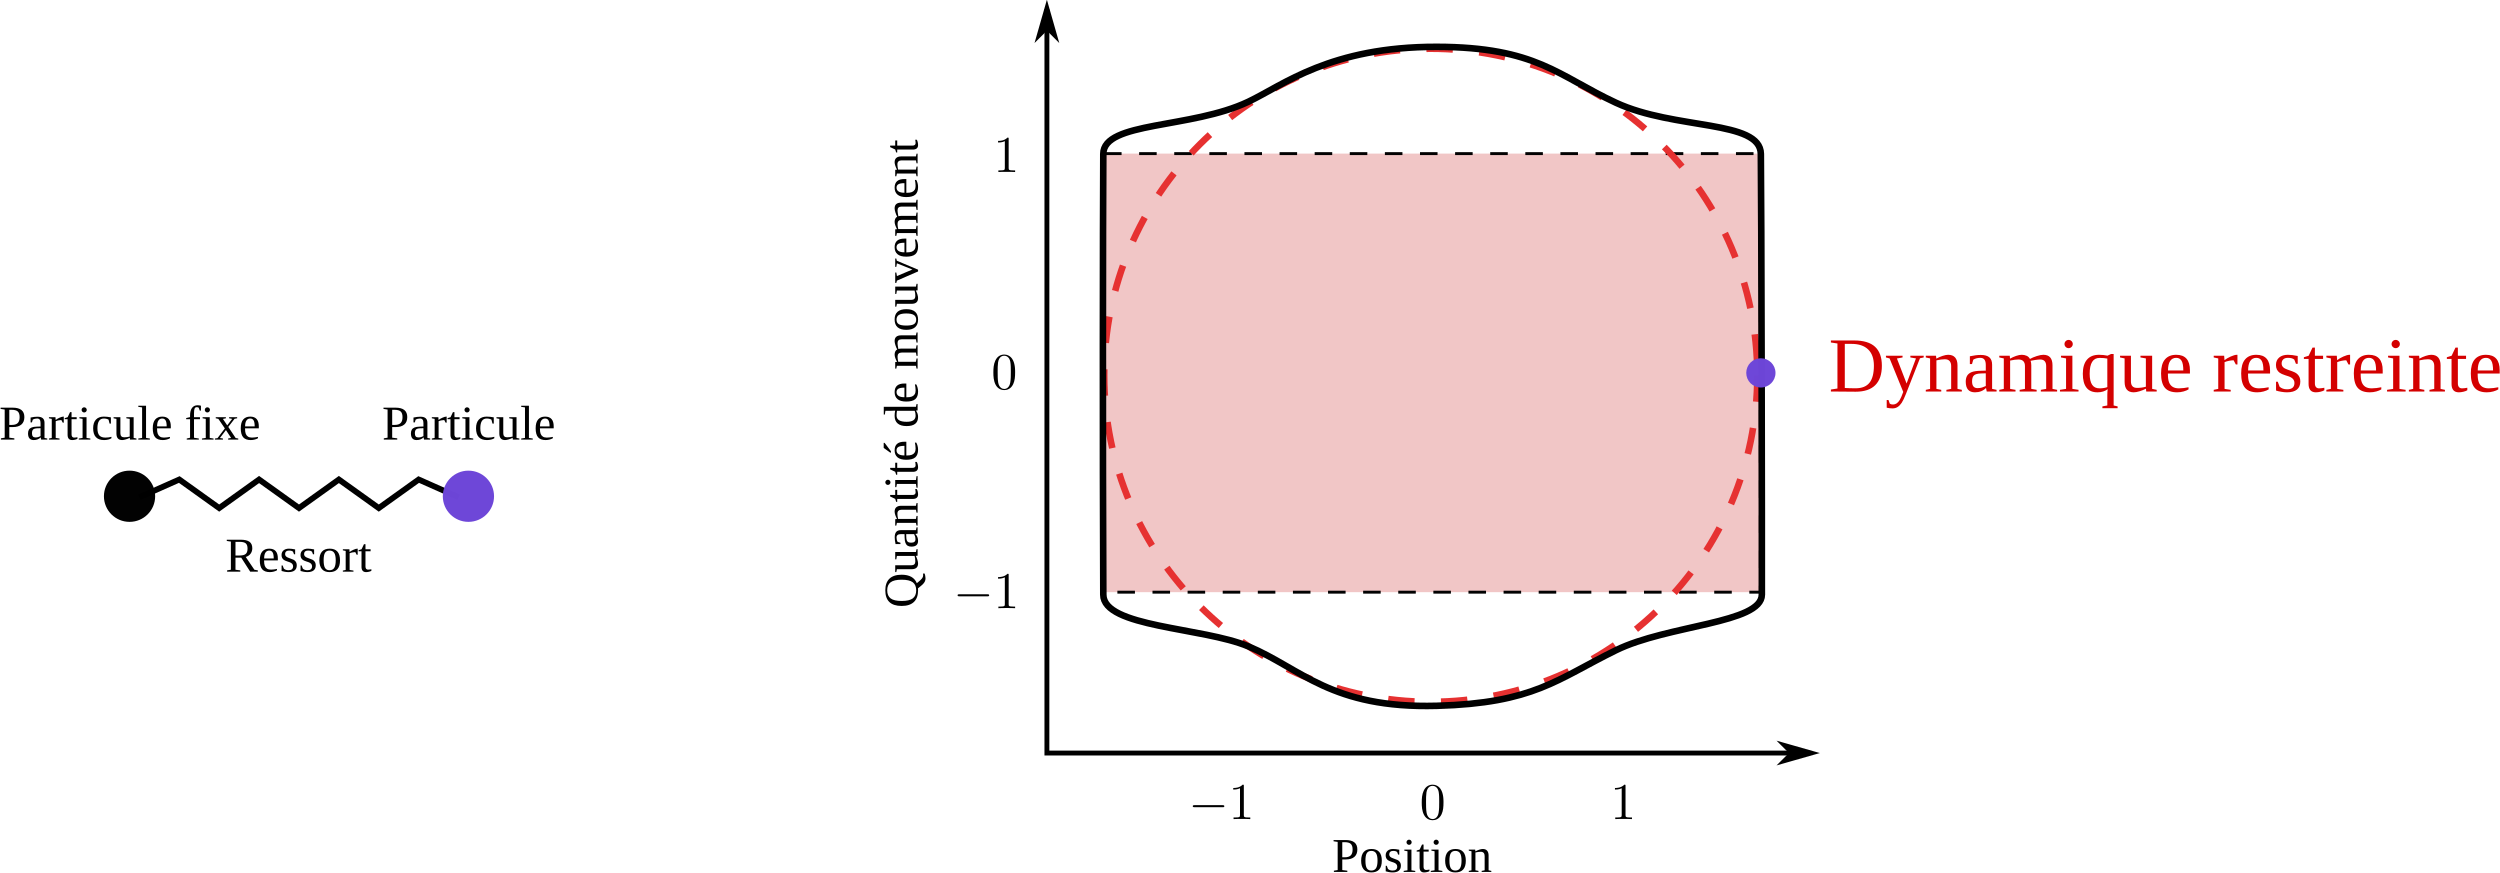
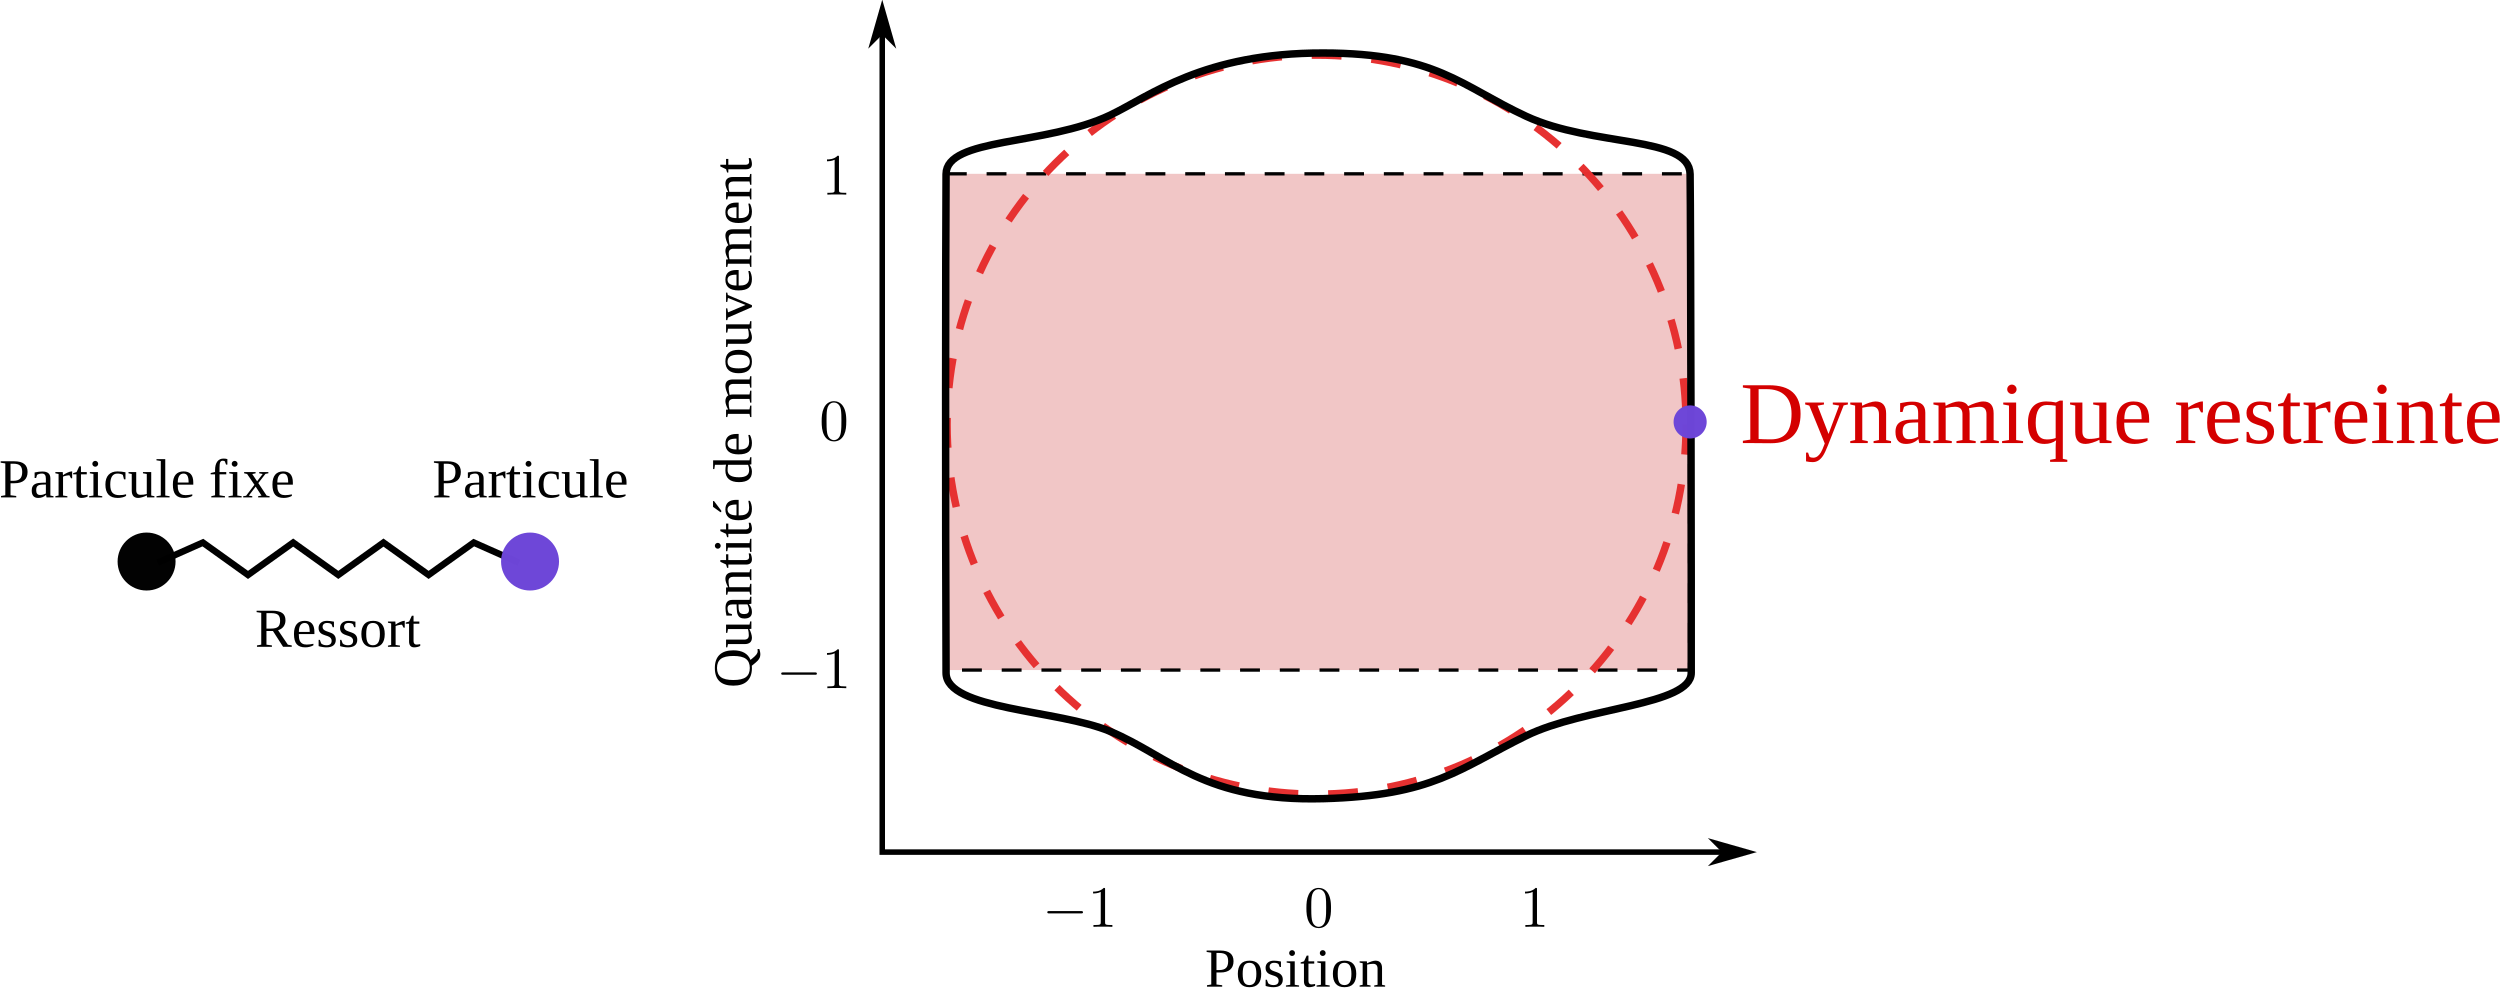
- <svg xmlns="http://www.w3.org/2000/svg" width="723.468mm" height="252.528mm" viewBox="0 0 2563.469 894.786" id="svg2" version="1.1">
+ <svg xmlns="http://www.w3.org/2000/svg" width="639.366mm" height="252.528mm" viewBox="0 0 2265.469 894.786" id="svg2" version="1.1">
  <defs id="defs4">
    <marker orient="auto" refY="0" refX="0" id="Arrow1Mstart" style="overflow:visible">
      <path id="path8773" d="M 0,0 5,-5 -12.5,0 5,5 0,0 Z" style="fill:#000000;fill-opacity:1;fill-rule:evenodd;stroke:#000000;stroke-width:1pt;stroke-opacity:1" transform="matrix(0.4,0,0,0.4,4,0)" />
    </marker>
    <marker orient="auto" refY="0" refX="0" id="Arrow1Mend" style="overflow:visible">
      <path id="path8776" d="M 0,0 5,-5 -12.5,0 5,5 0,0 Z" style="fill:#000000;fill-opacity:1;fill-rule:evenodd;stroke:#000000;stroke-width:1pt;stroke-opacity:1" transform="matrix(-0.4,0,0,-0.4,-4,0)" />
    </marker>
    <marker orient="auto" refY="0" refX="0" id="marker9046" style="overflow:visible">
      <path id="path9048" d="M 0,0 5,-5 -12.5,0 5,5 0,0 Z" style="fill:#000000;fill-opacity:1;fill-rule:evenodd;stroke:#000000;stroke-width:1pt;stroke-opacity:1" transform="matrix(-0.8,0,0,-0.8,-10,0)" />
    </marker>
    <marker orient="auto" refY="0" refX="0" id="Arrow1Lend" style="overflow:visible">
      <path id="path8770" d="M 0,0 5,-5 -12.5,0 5,5 0,0 Z" style="fill-rule:evenodd;stroke:#000000;stroke-width:1pt" transform="matrix(-0.8,0,0,-0.8,-10,0)" />
    </marker>
    <marker orient="auto" refY="0" refX="0" id="Arrow1Mstart-1" style="overflow:visible">
      <path id="path8773-0" d="M 0,0 5,-5 -12.5,0 5,5 0,0 Z" style="fill:#000000;fill-opacity:1;fill-rule:evenodd;stroke:#000000;stroke-width:1pt;stroke-opacity:1" transform="matrix(0.4,0,0,0.4,4,0)" />
    </marker>
    <marker orient="auto" refY="0" refX="0" id="Arrow1Mend-6" style="overflow:visible">
      <path id="path8776-3" d="M 0,0 5,-5 -12.5,0 5,5 0,0 Z" style="fill:#000000;fill-opacity:1;fill-rule:evenodd;stroke:#000000;stroke-width:1pt;stroke-opacity:1" transform="matrix(-0.4,0,0,-0.4,-4,0)" />
    </marker>
+     <marker orient="auto" refY="0" refX="0" id="Arrow1Mstart-1-0" style="overflow:visible">
+       <path id="path8773-0-6" d="M 0,0 5,-5 -12.5,0 5,5 0,0 Z" style="fill:#000000;fill-opacity:1;fill-rule:evenodd;stroke:#000000;stroke-width:1pt;stroke-opacity:1" transform="matrix(0.4,0,0,0.4,4,0)" />
+     </marker>
+     <marker orient="auto" refY="0" refX="0" id="Arrow1Mend-6-3" style="overflow:visible">
+       <path id="path8776-3-2" d="M 0,0 5,-5 -12.5,0 5,5 0,0 Z" style="fill:#000000;fill-opacity:1;fill-rule:evenodd;stroke:#000000;stroke-width:1pt;stroke-opacity:1" transform="matrix(-0.4,0,0,-0.4,-4,0)" />
+     </marker>
  </defs>
-   <g id="layer1" transform="translate(1015.698,-89.94488)">
-     <g id="g12349">
+   <g id="layer1" transform="translate(1000.899,848.5915)">
+     <g id="g12349" transform="translate(14.7986,-938.5364)">
      <g id="g12360">
        <circle style="opacity:0.99;fill:#000000;fill-opacity:1;stroke:none;stroke-width:2;stroke-linecap:butt;stroke-linejoin:miter;stroke-miterlimit:4;stroke-dasharray:none;stroke-dashoffset:0;stroke-opacity:1" id="path8304-2" cx="-882.873" cy="598.804" r="26.264" />
        <path style="fill:none;fill-rule:evenodd;stroke:#000000;stroke-width:6;stroke-linecap:butt;stroke-linejoin:miter;stroke-miterlimit:4;stroke-dasharray:none;stroke-opacity:1" d="m -872.772,599.814 40.911,-18.183 40.911,29.294 40.911,-29.294 40.911,29.294 40.911,-29.294 40.911,29.294 40.911,-29.294 40.911,18.183" id="path8327" />
        <circle style="opacity:0.99;fill:#6d46d8;fill-opacity:1;stroke:none;stroke-width:2;stroke-linecap:butt;stroke-linejoin:miter;stroke-miterlimit:4;stroke-dasharray:none;stroke-dashoffset:0;stroke-opacity:1" id="path8304-7" cx="-535.381" cy="598.804" r="26.264" />
        <text xml:space="preserve" style="font-style:normal;font-weight:normal;font-size:40px;line-height:125%;font-family:Sans;letter-spacing:0px;word-spacing:0px;fill:#000000;fill-opacity:1;stroke:none;stroke-width:1px;stroke-linecap:butt;stroke-linejoin:miter;stroke-opacity:1" x="-1016.528" y="540.696" id="text8329">
          <tspan id="tspan8331" x="-1016.528" y="540.696" style="font-style:normal;font-variant:normal;font-weight:normal;font-stretch:normal;font-size:50px;font-family:'Times New Roman';-inkscape-font-specification:'Times New Roman, '">Particule fixe</tspan>
        </text>
        <text xml:space="preserve" style="font-style:normal;font-weight:normal;font-size:40px;line-height:125%;font-family:Sans;letter-spacing:0px;word-spacing:0px;fill:#000000;fill-opacity:1;stroke:none;stroke-width:1px;stroke-linecap:butt;stroke-linejoin:miter;stroke-opacity:1" x="-623.918" y="540.696" id="text8329-0">
          <tspan id="tspan8331-9" x="-623.918" y="540.696" style="font-style:normal;font-variant:normal;font-weight:normal;font-stretch:normal;font-size:50px;font-family:'Times New Roman';-inkscape-font-specification:'Times New Roman, '">Particule</tspan>
        </text>
        <text xml:space="preserve" style="font-style:normal;font-weight:normal;font-size:40px;line-height:125%;font-family:Sans;letter-spacing:0px;word-spacing:0px;fill:#000000;fill-opacity:1;stroke:none;stroke-width:1px;stroke-linecap:butt;stroke-linejoin:miter;stroke-opacity:1" x="-784.603" y="676.097" id="text8329-0-3">
          <tspan id="tspan8331-9-6" x="-784.603" y="676.097" style="font-style:normal;font-variant:normal;font-weight:normal;font-stretch:normal;font-size:50px;font-family:'Times New Roman';-inkscape-font-specification:'Times New Roman, '">Ressort</tspan>
        </text>
      </g>
    </g>
-     <g id="g12306">
+     <g id="g18969" transform="translate(-259.2013,-938.5364)">
      <rect y="247.459" x="116.345" height="449.691" width="673.003" id="rect8640" style="opacity:0.99;fill:#d34b4b;fill-opacity:0.322;stroke:#000000;stroke-width:3;stroke-linecap:butt;stroke-linejoin:miter;stroke-miterlimit:4;stroke-dasharray:18, 18;stroke-dashoffset:0;stroke-opacity:1" />
      <circle r="334.867" style="opacity:0.99;fill:none;fill-opacity:1;stroke:#e62f2f;stroke-width:6.783;stroke-linecap:butt;stroke-linejoin:miter;stroke-miterlimit:4;stroke-dasharray:27.134, 27.134;stroke-dashoffset:0;stroke-opacity:1" id="path8079" cx="451.373" cy="474.74" />
      <g transform="translate(0,62)" id="g10230">
        <g transform="translate(141.8889,510.3442)" id="g8091">
          <g style="font-style:normal;font-variant:normal;font-weight:normal;font-stretch:normal;letter-spacing:normal;word-spacing:normal;text-anchor:start;fill:none;fill-opacity:1;fill-rule:evenodd;stroke:#000000;stroke-linecap:butt;stroke-linejoin:miter;stroke-miterlimit:10.433;stroke-dasharray:none;stroke-dashoffset:0;stroke-opacity:1" word-spacing="normal" letter-spacing="normal" font-size-adjust="none" font-stretch="normal" font-weight="normal" font-variant="normal" font-style="normal" stroke-miterlimit="10.433" xml:space="preserve" transform="matrix(1.062992,0,0,-1.062992,-186.0236,789.2717)" id="content">
            <path style="fill:#000000;stroke-width:0" id="path8094" d="m 478.44,422.14 0,0.74 -0.01,0.75 -0.02,0.75 -0.04,0.74 -0.04,0.75 -0.06,0.74 -0.08,0.74 -0.09,0.73 -0.12,0.73 -0.14,0.73 -0.16,0.72 -0.19,0.72 -0.21,0.72 -0.25,0.7 -0.28,0.7 -0.15,0.35 -0.16,0.34 c -2.28,4.8 -6.37,5.6 -8.47,5.6 -2.98,0 -6.62,-1.3 -8.67,-5.94 -1.59,-3.44 -1.84,-7.33 -1.84,-11.31 0,-3.74 0.2,-8.22 2.25,-12 2.14,-4.03 5.78,-5.03 8.22,-5.03 l 0,1.09 c -1.94,0 -4.89,1.25 -5.79,6.03 -0.54,2.98 -0.54,7.56 -0.54,10.52 0,3.18 0,6.46 0.4,9.15 0.94,5.94 4.68,6.38 5.93,6.38 1.64,0 4.93,-0.89 5.87,-5.83 0.5,-2.78 0.5,-6.58 0.5,-9.7 0,-3.75 0,-7.13 -0.55,-10.32 -0.75,-4.73 -3.59,-6.23 -5.82,-6.23 l 0,0 0,-1.09 c 2.68,0 6.46,1.04 8.67,5.78 1.59,3.43 1.84,7.31 1.84,11.25 z" />
          </g>
        </g>
        <g transform="translate(337.3458,510.3442)" id="g8116">
          <g style="font-style:normal;font-variant:normal;font-weight:normal;font-stretch:normal;letter-spacing:normal;word-spacing:normal;text-anchor:start;fill:none;fill-opacity:1;fill-rule:evenodd;stroke:#000000;stroke-linecap:butt;stroke-linejoin:miter;stroke-miterlimit:10.433;stroke-dasharray:none;stroke-dashoffset:0;stroke-opacity:1" id="g8118" transform="matrix(1.062992,0,0,-1.062992,-186.0236,789.2717)" xml:space="preserve" stroke-miterlimit="10.433" font-style="normal" font-variant="normal" font-weight="normal" font-stretch="normal" font-size-adjust="none" letter-spacing="normal" word-spacing="normal">
            <path style="fill:#000000;stroke-width:0" d="m 470.16,438.09 0,0.05 0,0.06 0,0.05 0,0.05 0,0.05 0,0.05 0,0.04 0,0.05 0,0.04 0,0.04 -0.01,0.04 0,0.04 0,0.04 0,0.03 0,0.04 -0.01,0.03 -0.01,0.07 0,0.06 -0.02,0.05 -0.01,0.05 -0.02,0.05 -0.02,0.04 -0.02,0.04 -0.02,0.03 -0.03,0.03 -0.03,0.03 -0.04,0.03 -0.04,0.02 -0.04,0.02 -0.03,0.01 -0.02,0.01 -0.03,0 -0.02,0.01 -0.03,0.01 -0.03,0 -0.03,0.01 -0.03,0 -0.04,0.01 -0.03,0 -0.04,0 -0.03,0.01 -0.04,0 -0.04,0 -0.05,0 -0.04,0 -0.04,0 -0.05,0.01 -0.05,0 -0.05,0 -0.05,0 -0.05,0 c -3.09,-3.19 -7.47,-3.19 -9.06,-3.19 l 0,-1.55 c 1,0 3.93,0 6.51,1.3 l 0,-25.81 c 0,-1.8 -0.14,-2.39 -4.62,-2.39 l -1.6,0 0,-1.55 c 1.75,0.16 6.08,0.16 8.07,0.16 2,0 6.32,0 8.07,-0.16 l 0,1.55 -1.59,0 c -4.48,0 -4.64,0.54 -4.64,2.39 z" id="path8120" />
          </g>
        </g>
        <g transform="translate(-95.24788,510.3442)" id="g8148-3">
          <g style="font-style:normal;font-variant:normal;font-weight:normal;font-stretch:normal;letter-spacing:normal;word-spacing:normal;text-anchor:start;fill:none;fill-opacity:1;fill-rule:evenodd;stroke:#000000;stroke-linecap:butt;stroke-linejoin:miter;stroke-miterlimit:10.433;stroke-dasharray:none;stroke-dashoffset:0;stroke-opacity:1" word-spacing="normal" letter-spacing="normal" font-size-adjust="none" font-stretch="normal" font-weight="normal" font-variant="normal" font-style="normal" stroke-miterlimit="10.433" xml:space="preserve" transform="matrix(1.062992,0,0,-1.062992,-186.0236,789.2717)" id="g8150-6">
            <path style="fill:#000000;stroke-width:0" id="path8152-7" d="m 488.35,417.65 0.16,0 0.16,0 0.15,0.01 0.08,0 0.08,0.01 0.07,0 0.08,0.01 0.07,0.01 0.07,0.01 0.07,0.02 0.07,0.02 0.07,0.02 0.06,0.02 0.06,0.02 0.06,0.03 0.05,0.03 0.06,0.04 0.05,0.03 0.04,0.05 0.04,0.04 0.04,0.05 0.02,0.03 0.02,0.03 0.01,0.03 0.02,0.03 0.01,0.03 0.02,0.03 0.01,0.04 0.01,0.03 0.01,0.04 0,0.04 0.01,0.04 0.01,0.04 0,0.04 0.01,0.04 0,0.05 0,0.04 c 0,1 -0.91,1 -1.75,1 l -26.96,0 c -0.84,0 -1.73,0 -1.73,-1 0,-1 0.89,-1 1.73,-1 z" />
            <path style="fill:#000000;stroke-width:0" id="path8154-5" d="m 508.92,438.09 0,0.05 0,0.06 0,0.05 0,0.05 0,0.05 0,0.05 0,0.04 0,0.05 -0.01,0.04 0,0.04 0,0.04 0,0.04 0,0.04 0,0.03 -0.01,0.04 0,0.03 -0.01,0.07 -0.01,0.06 -0.01,0.05 -0.01,0.05 -0.02,0.05 -0.02,0.04 -0.02,0.04 -0.02,0.03 -0.03,0.03 -0.04,0.03 -0.03,0.03 -0.04,0.02 -0.04,0.02 -0.03,0.01 -0.02,0.01 -0.03,0 -0.03,0.01 -0.02,0.01 -0.03,0 -0.03,0.01 -0.04,0 -0.03,0.01 -0.03,0 -0.04,0 -0.04,0.01 -0.04,0 -0.04,0 -0.04,0 -0.04,0 -0.05,0 -0.04,0.01 -0.05,0 -0.05,0 -0.05,0 -0.05,0 c -3.1,-3.19 -7.47,-3.19 -9.07,-3.19 l 0,-1.55 c 1,0 3.94,0 6.52,1.3 l 0,-25.81 c 0,-1.8 -0.14,-2.39 -4.62,-2.39 l -1.6,0 0,-1.55 c 1.75,0.16 6.08,0.16 8.06,0.16 2,0 6.33,0 8.08,-0.16 l 0,1.55 -1.59,0 c -4.49,0 -4.64,0.54 -4.64,2.39 z" />
          </g>
        </g>
      </g>
      <g transform="translate(-46,-2.844768)" id="g10242">
        <g transform="translate(-290.3881,358.9353)" id="g8148">
          <g style="font-style:normal;font-variant:normal;font-weight:normal;font-stretch:normal;letter-spacing:normal;word-spacing:normal;text-anchor:start;fill:none;fill-opacity:1;fill-rule:evenodd;stroke:#000000;stroke-linecap:butt;stroke-linejoin:miter;stroke-miterlimit:10.433;stroke-dasharray:none;stroke-dashoffset:0;stroke-opacity:1" word-spacing="normal" letter-spacing="normal" font-size-adjust="none" font-stretch="normal" font-weight="normal" font-variant="normal" font-style="normal" stroke-miterlimit="10.433" xml:space="preserve" transform="matrix(1.062992,0,0,-1.062992,-186.0236,789.2717)" id="g8150">
            <path style="fill:#000000;stroke-width:0" id="path8152" d="m 488.35,417.65 0.16,0 0.16,0 0.15,0.01 0.08,0 0.08,0.01 0.07,0 0.08,0.01 0.07,0.01 0.07,0.01 0.07,0.02 0.07,0.02 0.07,0.02 0.06,0.02 0.06,0.02 0.06,0.03 0.05,0.03 0.06,0.04 0.05,0.03 0.04,0.05 0.04,0.04 0.04,0.05 0.02,0.03 0.02,0.03 0.01,0.03 0.02,0.03 0.01,0.03 0.02,0.03 0.01,0.04 0.01,0.03 0.01,0.04 0,0.04 0.01,0.04 0.01,0.04 0,0.04 0.01,0.04 0,0.05 0,0.04 c 0,1 -0.91,1 -1.75,1 l -26.96,0 c -0.84,0 -1.73,0 -1.73,-1 0,-1 0.89,-1 1.73,-1 z" />
            <path style="fill:#000000;stroke-width:0" id="path8154" d="m 508.92,438.09 0,0.05 0,0.06 0,0.05 0,0.05 0,0.05 0,0.05 0,0.04 0,0.05 -0.01,0.04 0,0.04 0,0.04 0,0.04 0,0.04 0,0.03 -0.01,0.04 0,0.03 -0.01,0.07 -0.01,0.06 -0.01,0.05 -0.01,0.05 -0.02,0.05 -0.02,0.04 -0.02,0.04 -0.02,0.03 -0.03,0.03 -0.04,0.03 -0.03,0.03 -0.04,0.02 -0.04,0.02 -0.03,0.01 -0.02,0.01 -0.03,0 -0.03,0.01 -0.02,0.01 -0.03,0 -0.03,0.01 -0.04,0 -0.03,0.01 -0.03,0 -0.04,0 -0.04,0.01 -0.04,0 -0.04,0 -0.04,0 -0.04,0 -0.05,0 -0.04,0.01 -0.05,0 -0.05,0 -0.05,0 -0.05,0 c -3.1,-3.19 -7.47,-3.19 -9.07,-3.19 l 0,-1.55 c 1,0 3.94,0 6.52,1.3 l 0,-25.81 c 0,-1.8 -0.14,-2.39 -4.62,-2.39 l -1.6,0 0,-1.55 c 1.75,0.16 6.08,0.16 8.06,0.16 2,0 6.33,0 8.08,-0.16 l 0,1.55 -1.59,0 c -4.49,0 -4.64,0.54 -4.64,2.39 z" />
          </g>
        </g>
        <g transform="translate(-251.3657,134.1467)" id="g8091-3">
          <g style="font-style:normal;font-variant:normal;font-weight:normal;font-stretch:normal;letter-spacing:normal;word-spacing:normal;text-anchor:start;fill:none;fill-opacity:1;fill-rule:evenodd;stroke:#000000;stroke-linecap:butt;stroke-linejoin:miter;stroke-miterlimit:10.433;stroke-dasharray:none;stroke-dashoffset:0;stroke-opacity:1" word-spacing="normal" letter-spacing="normal" font-size-adjust="none" font-stretch="normal" font-weight="normal" font-variant="normal" font-style="normal" stroke-miterlimit="10.433" xml:space="preserve" transform="matrix(1.062992,0,0,-1.062992,-186.0236,789.2717)" id="content-5">
            <path style="fill:#000000;stroke-width:0" id="path8094-6" d="m 478.44,422.14 0,0.74 -0.01,0.75 -0.02,0.75 -0.04,0.74 -0.04,0.75 -0.06,0.74 -0.08,0.74 -0.09,0.73 -0.12,0.73 -0.14,0.73 -0.16,0.72 -0.19,0.72 -0.21,0.72 -0.25,0.7 -0.28,0.7 -0.15,0.35 -0.16,0.34 c -2.28,4.8 -6.37,5.6 -8.47,5.6 -2.98,0 -6.62,-1.3 -8.67,-5.94 -1.59,-3.44 -1.84,-7.33 -1.84,-11.31 0,-3.74 0.2,-8.22 2.25,-12 2.14,-4.03 5.78,-5.03 8.22,-5.03 l 0,1.09 c -1.94,0 -4.89,1.25 -5.79,6.03 -0.54,2.98 -0.54,7.56 -0.54,10.52 0,3.18 0,6.46 0.4,9.15 0.94,5.94 4.68,6.38 5.93,6.38 1.64,0 4.93,-0.89 5.87,-5.83 0.5,-2.78 0.5,-6.58 0.5,-9.7 0,-3.75 0,-7.13 -0.55,-10.32 -0.75,-4.73 -3.59,-6.23 -5.82,-6.23 l 0,0 0,-1.09 c 2.68,0 6.46,1.04 8.67,5.78 1.59,3.43 1.84,7.31 1.84,11.25 z" />
          </g>
        </g>
        <g transform="translate(-249.1866,-88.32451)" id="g8116-2">
          <g style="font-style:normal;font-variant:normal;font-weight:normal;font-stretch:normal;letter-spacing:normal;word-spacing:normal;text-anchor:start;fill:none;fill-opacity:1;fill-rule:evenodd;stroke:#000000;stroke-linecap:butt;stroke-linejoin:miter;stroke-miterlimit:10.433;stroke-dasharray:none;stroke-dashoffset:0;stroke-opacity:1" id="g8118-9" transform="matrix(1.062992,0,0,-1.062992,-186.0236,789.2717)" xml:space="preserve" stroke-miterlimit="10.433" font-style="normal" font-variant="normal" font-weight="normal" font-stretch="normal" font-size-adjust="none" letter-spacing="normal" word-spacing="normal">
            <path style="fill:#000000;stroke-width:0" d="m 470.16,438.09 0,0.05 0,0.06 0,0.05 0,0.05 0,0.05 0,0.05 0,0.04 0,0.05 0,0.04 0,0.04 -0.01,0.04 0,0.04 0,0.04 0,0.03 0,0.04 -0.01,0.03 -0.01,0.07 0,0.06 -0.02,0.05 -0.01,0.05 -0.02,0.05 -0.02,0.04 -0.02,0.04 -0.02,0.03 -0.03,0.03 -0.03,0.03 -0.04,0.03 -0.04,0.02 -0.04,0.02 -0.03,0.01 -0.02,0.01 -0.03,0 -0.02,0.01 -0.03,0.01 -0.03,0 -0.03,0.01 -0.03,0 -0.04,0.01 -0.03,0 -0.04,0 -0.03,0.01 -0.04,0 -0.04,0 -0.05,0 -0.04,0 -0.04,0 -0.05,0.01 -0.05,0 -0.05,0 -0.05,0 -0.05,0 c -3.09,-3.19 -7.47,-3.19 -9.06,-3.19 l 0,-1.55 c 1,0 3.93,0 6.51,1.3 l 0,-25.81 c 0,-1.8 -0.14,-2.39 -4.62,-2.39 l -1.6,0 0,-1.55 c 1.75,0.16 6.08,0.16 8.07,0.16 2,0 6.32,0 8.07,-0.16 l 0,1.55 -1.59,0 c -4.48,0 -4.64,0.54 -4.64,2.39 z" id="path8120-1" />
          </g>
        </g>
      </g>
-       <text transform="matrix(0,-1,1,0,0,0)" id="text8430" y="-74.798" x="-713.32" style="font-style:normal;font-weight:normal;font-size:40px;line-height:125%;font-family:Sans;letter-spacing:0px;word-spacing:0px;fill:#000000;fill-opacity:1;stroke:none;stroke-width:1px;stroke-linecap:butt;stroke-linejoin:miter;stroke-opacity:1" xml:space="preserve">
-         <tspan style="font-style:normal;font-variant:normal;font-weight:normal;font-stretch:normal;font-size:50px;font-family:'Times New Roman';-inkscape-font-specification:'Times New Roman, '" y="-74.798" x="-713.32" id="tspan8432">Quantité de mouvement</tspan>
-       </text>
      <text id="text8430-0" y="984.047" x="350.293" style="font-style:normal;font-weight:normal;font-size:50px;line-height:125%;font-family:Sans;letter-spacing:0px;word-spacing:0px;fill:#000000;fill-opacity:1;stroke:none;stroke-width:1px;stroke-linecap:butt;stroke-linejoin:miter;stroke-opacity:1" xml:space="preserve">
        <tspan style="font-style:normal;font-variant:normal;font-weight:normal;font-stretch:normal;font-size:50px;font-family:'Times New Roman';-inkscape-font-specification:'Times New Roman, '" y="984.047" x="350.293" id="tspan8432-6">Position</tspan>
      </text>
      <path id="path8463" d="m 115.61,699.716 c -0.656,-150.629 -0.437,-378.816 0,-451.952 0.199,-33.394 90.374,-25.721 148.7,-53.489 36.132,-17.202 84.094,-56.498 193.251,-56.302 102.129,0.183 124.529,29.841 183.64,57.29 60.558,28.121 148.071,17.369 148.651,52.501 0.61,36.916 1.212,407.173 1.025,451.952 -0.124,29.509 -96.349,30.826 -149.676,57.015 -60.607,29.764 -84.061,54.231 -183.64,56.945 C 349.127,816.631 318.517,775.458 264.31,752.716 217.315,733 115.757,733.291 115.61,699.716 Z" style="fill:none;fill-rule:evenodd;stroke:#000000;stroke-width:6.777;stroke-linecap:butt;stroke-linejoin:miter;stroke-miterlimit:4;stroke-dasharray:none;stroke-opacity:1" />
      <circle r="15" cy="472.305" cx="789.88" id="path8304" style="opacity:0.99;fill:#6d46d8;fill-opacity:1;stroke:none;stroke-width:2;stroke-linecap:butt;stroke-linejoin:miter;stroke-miterlimit:4;stroke-dasharray:none;stroke-dashoffset:0;stroke-opacity:1" />
      <path style="fill:none;fill-rule:evenodd;stroke:#000000;stroke-width:5;stroke-linecap:butt;stroke-linejoin:miter;stroke-miterlimit:4;stroke-dasharray:none;stroke-opacity:1;marker-start:url(#Arrow1Mstart-1);marker-end:url(#Arrow1Mend-6)" d="m 57.781,99.495 0,762.615 782.738,0" id="path8081" />
-       <text id="text8581-3" y="491.445" x="859.373" style="font-style:normal;font-weight:normal;font-size:40px;line-height:125%;font-family:Sans;letter-spacing:0px;word-spacing:0px;fill:#d40000;fill-opacity:1;stroke:none;stroke-width:1px;stroke-linecap:butt;stroke-linejoin:miter;stroke-opacity:1" xml:space="preserve">
-         <tspan style="font-style:normal;font-variant:normal;font-weight:normal;font-stretch:normal;font-size:80px;font-family:'Times New Roman';-inkscape-font-specification:'Times New Roman, ';fill:#d40000;fill-opacity:1" y="491.445" x="859.373" id="tspan8583-1">Dynamique restreinte</tspan>
-       </text>
    </g>
+     <text xml:space="preserve" style="font-style:normal;font-weight:normal;font-size:40px;line-height:125%;font-family:Sans;letter-spacing:0px;word-spacing:0px;fill:#d40000;fill-opacity:1;stroke:none;stroke-width:1px;stroke-linecap:butt;stroke-linejoin:miter;stroke-opacity:1" x="576.171" y="-447.091" id="text8581-3-3">
+       <tspan id="tspan8583-1-7" x="576.171" y="-447.091" style="font-style:normal;font-variant:normal;font-weight:normal;font-stretch:normal;font-size:80px;font-family:'Times New Roman';-inkscape-font-specification:'Times New Roman, ';fill:#d40000;fill-opacity:1">Dynamique restreinte</tspan>
+     </text>
+     <text xml:space="preserve" style="font-style:normal;font-weight:normal;font-size:40px;line-height:125%;font-family:Sans;letter-spacing:0px;word-spacing:0px;fill:#000000;fill-opacity:1;stroke:none;stroke-width:1px;stroke-linecap:butt;stroke-linejoin:miter;stroke-opacity:1" x="225.216" y="-319.999" id="text8430-4" transform="matrix(0,-1,1,0,0,0)">
+       <tspan id="tspan8432-5" x="225.216" y="-319.999" style="font-style:normal;font-variant:normal;font-weight:normal;font-stretch:normal;font-size:50px;font-family:'Times New Roman';-inkscape-font-specification:'Times New Roman, '">Quantité de mouvement</tspan>
+     </text>
  </g>
</svg>
